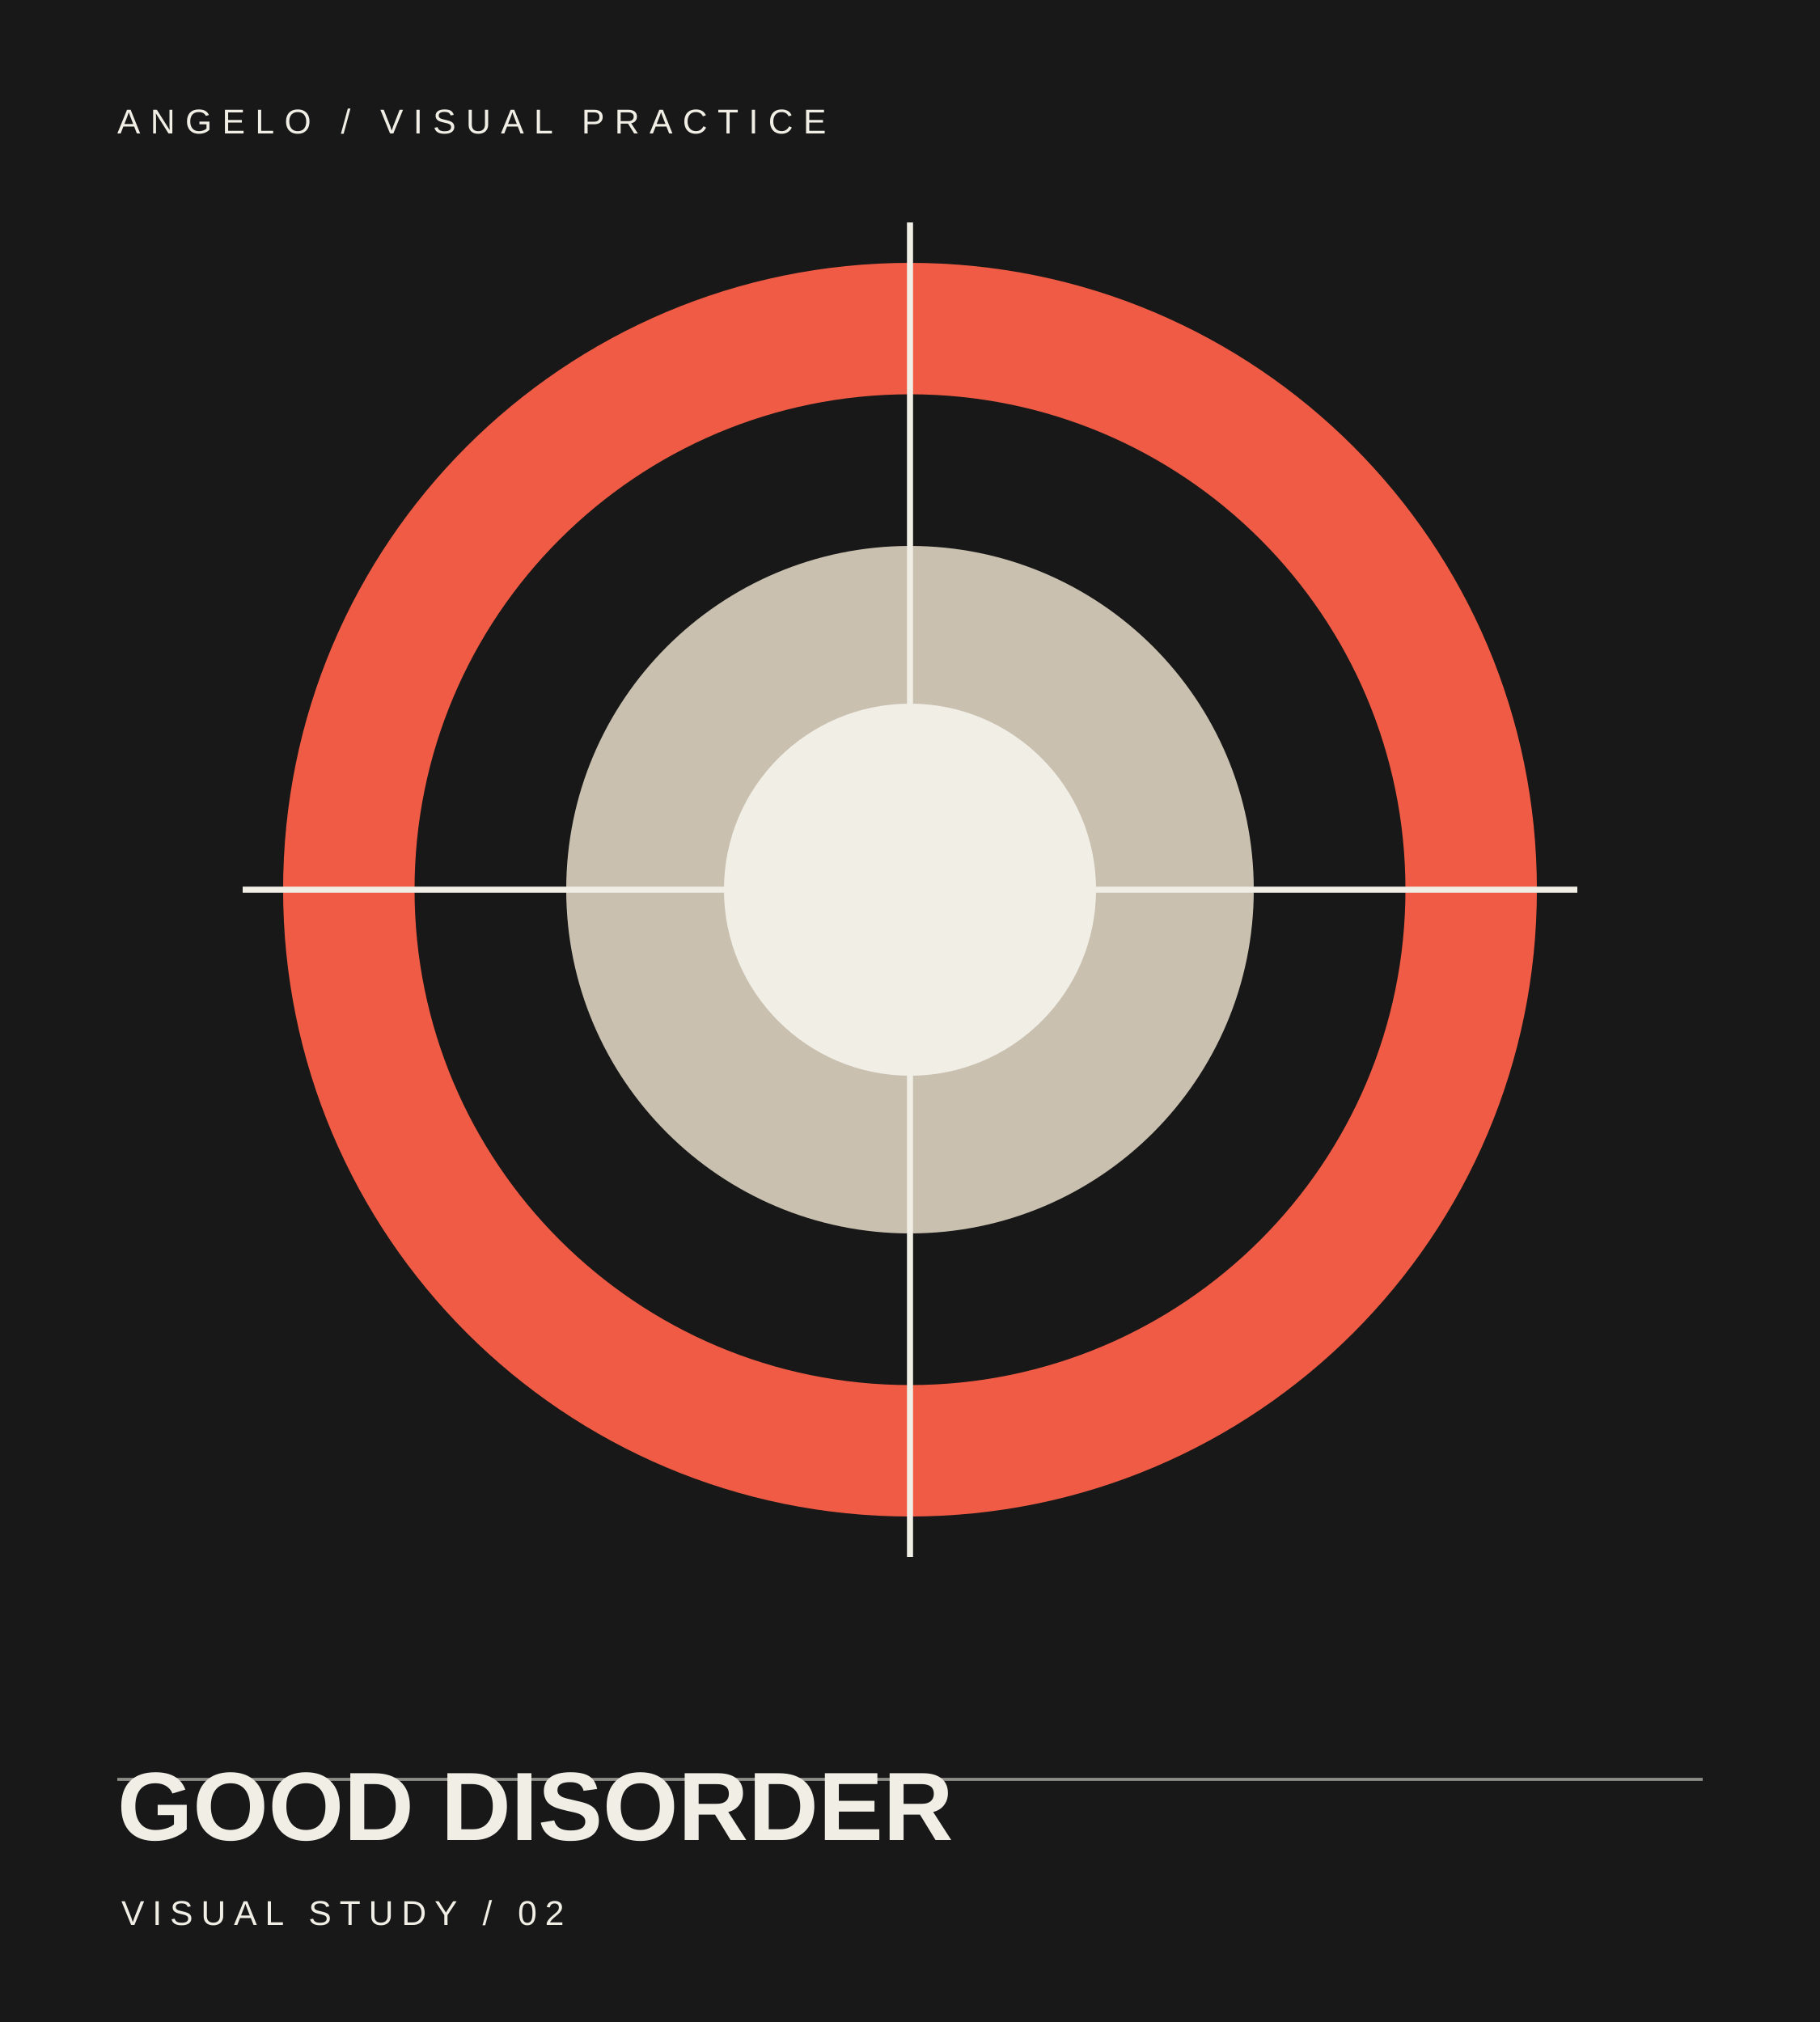
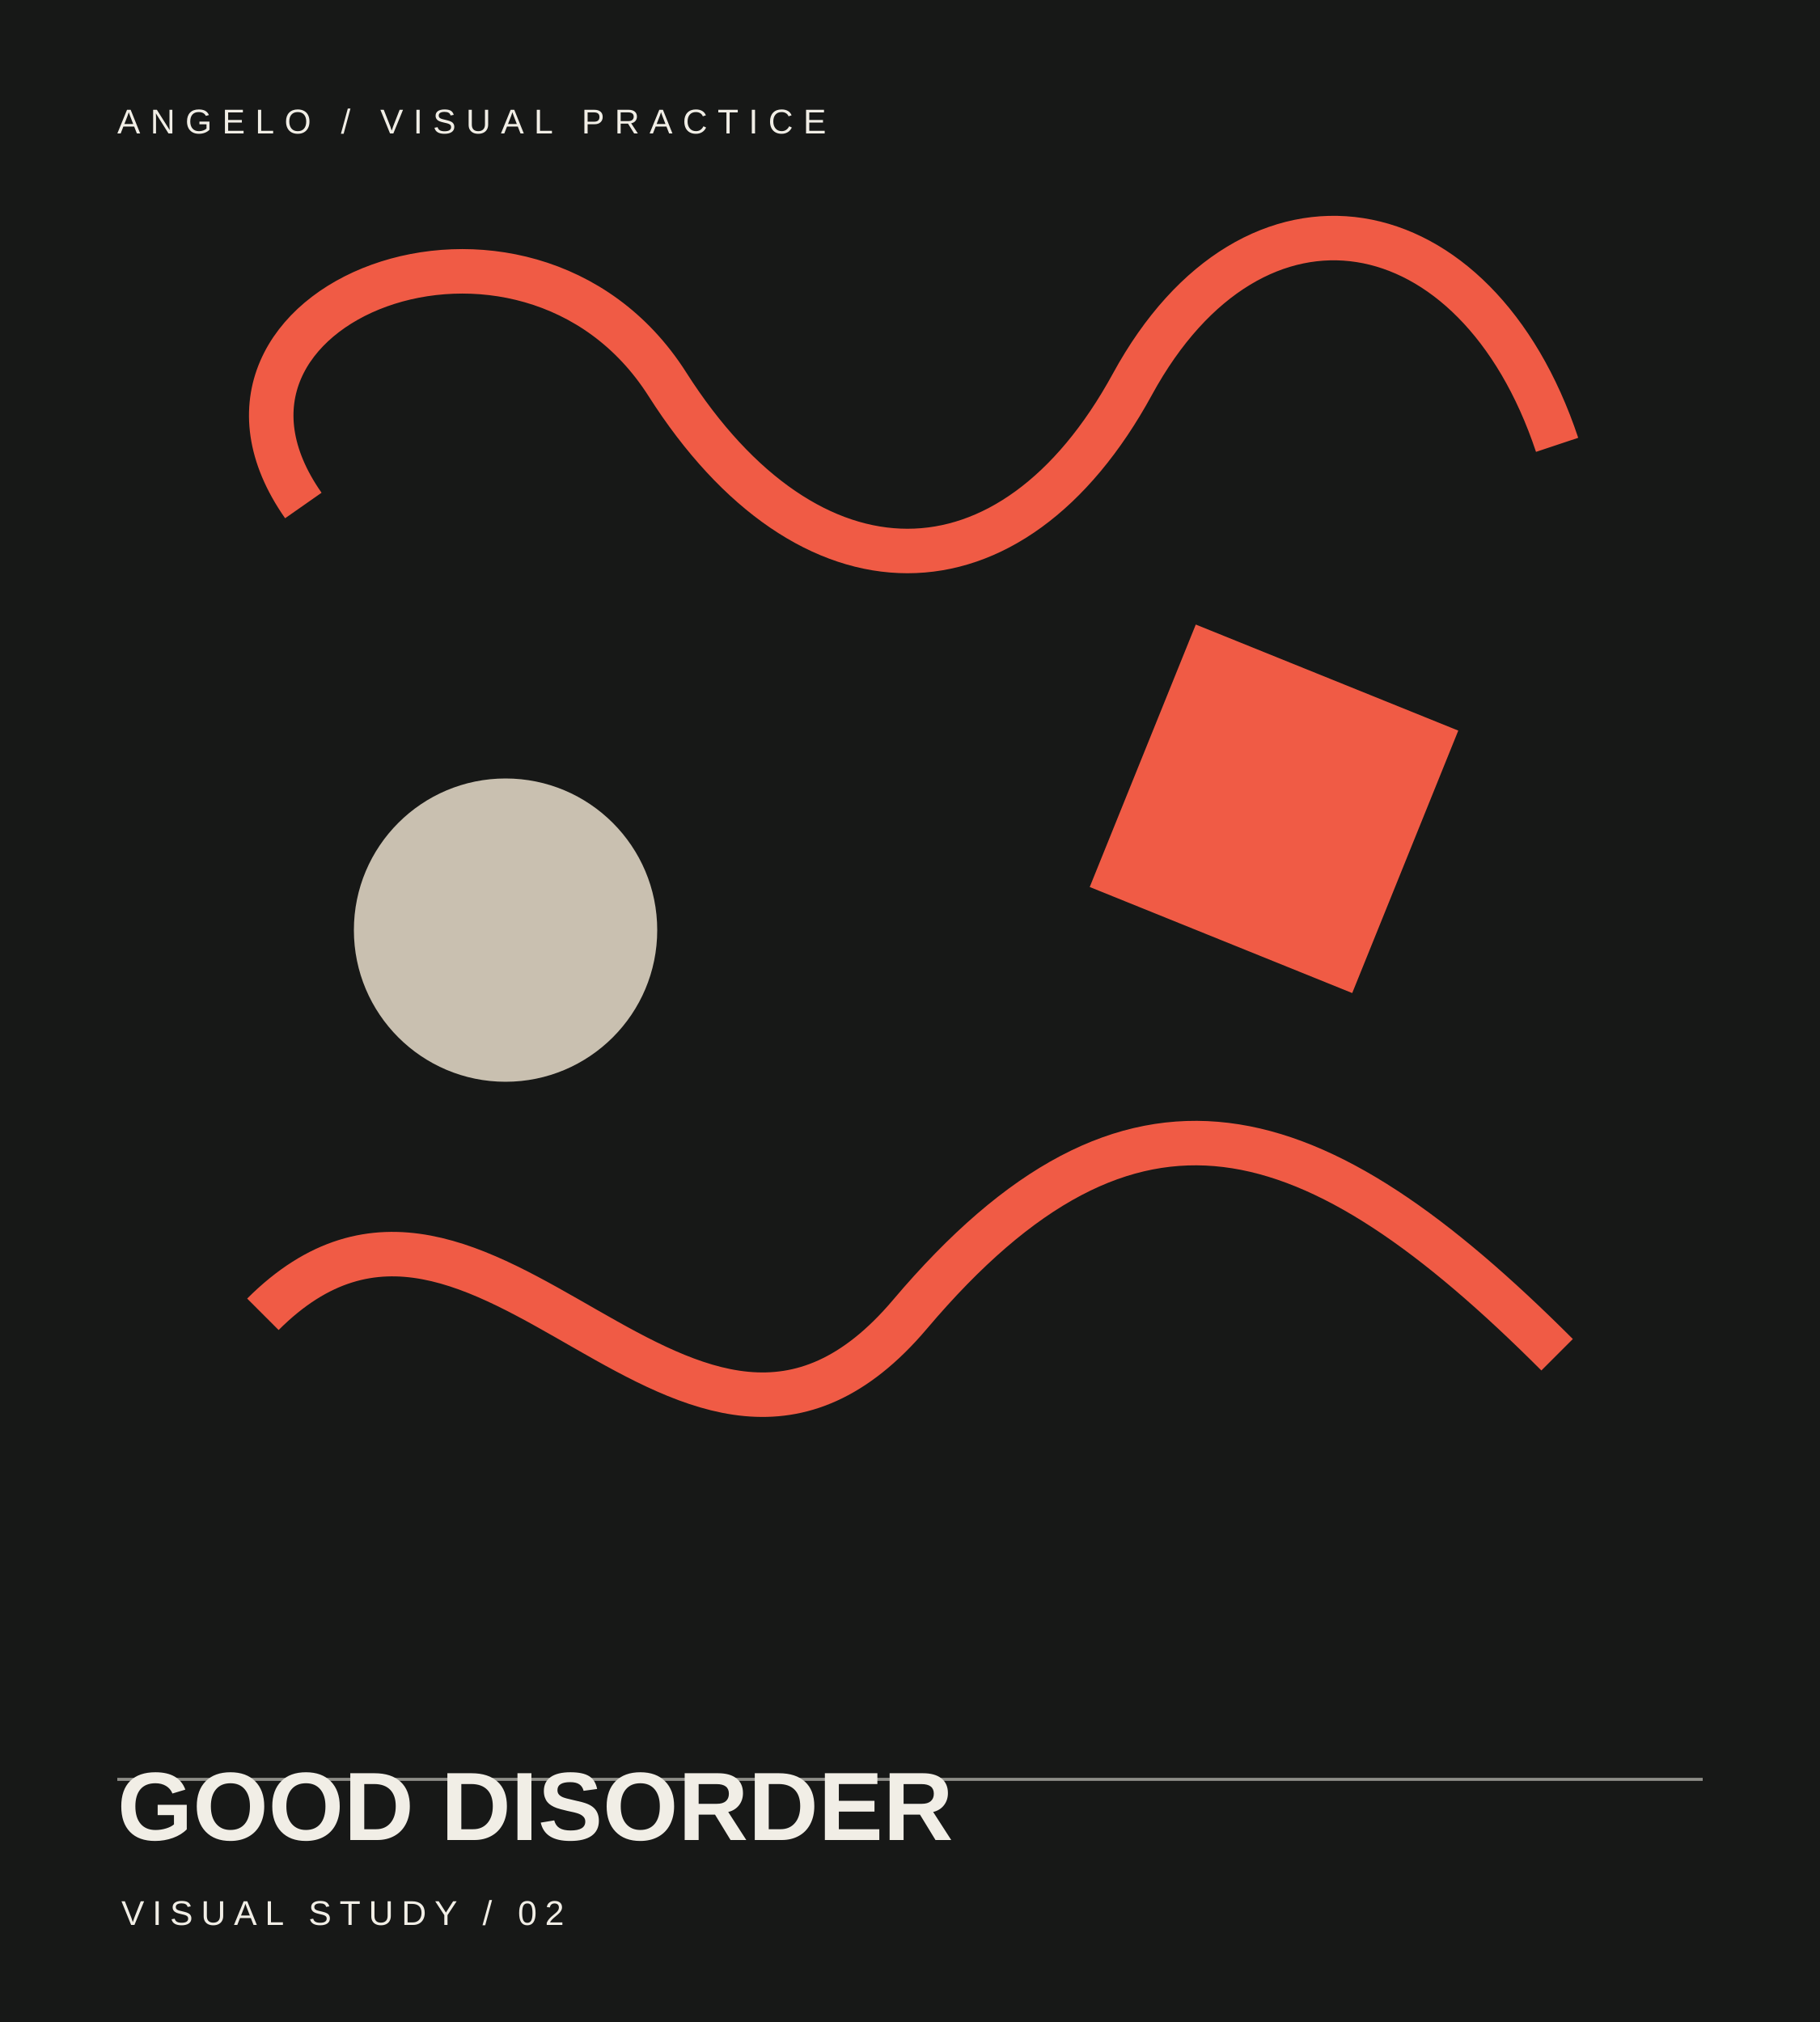
<svg xmlns="http://www.w3.org/2000/svg" viewBox="0 0 900 1000" role="img" aria-label="Good disorder artwork">
  <rect width="900" height="1000" fill="#171817" />
-   <circle cx="450" cy="440" r="310" fill="#f05b45" />
-   <circle cx="450" cy="440" r="245" fill="#171817" />
-   <circle cx="450" cy="440" r="170" fill="#c9c0b0" />
-   <circle cx="450" cy="440" r="92" fill="#f1eee6" />
-   <path d="M450 110V770M120 440H780" stroke="#f1eee6" stroke-width="3" />
+   <path d="M150 250C80 150 260 80 330 190S500 300 560 190S730 100 770 220M130 650C240 540 340 780 450 650S650 550 770 670" fill="none" stroke="#f05b45" stroke-width="22" />
+   <circle cx="250" cy="460" r="75" fill="#c9c0b0" />
+   <rect x="560" y="330" width="140" height="140" transform="rotate(22 630 400)" fill="#f05b45" />
  <g fill="#f1eee6" font-family="Arial,Helvetica,sans-serif">
    <text x="58" y="66" font-size="17" letter-spacing="5">ANGELO / VISUAL PRACTICE</text>
    <text x="58" y="910" font-size="48" font-weight="700">GOOD DISORDER</text>
    <text x="60" y="952" font-size="17" letter-spacing="4">VISUAL STUDY / 02</text>
  </g>
  <path d="M58 880H842" stroke="#f1eee6" stroke-width="1.5" opacity=".55" />
</svg>
